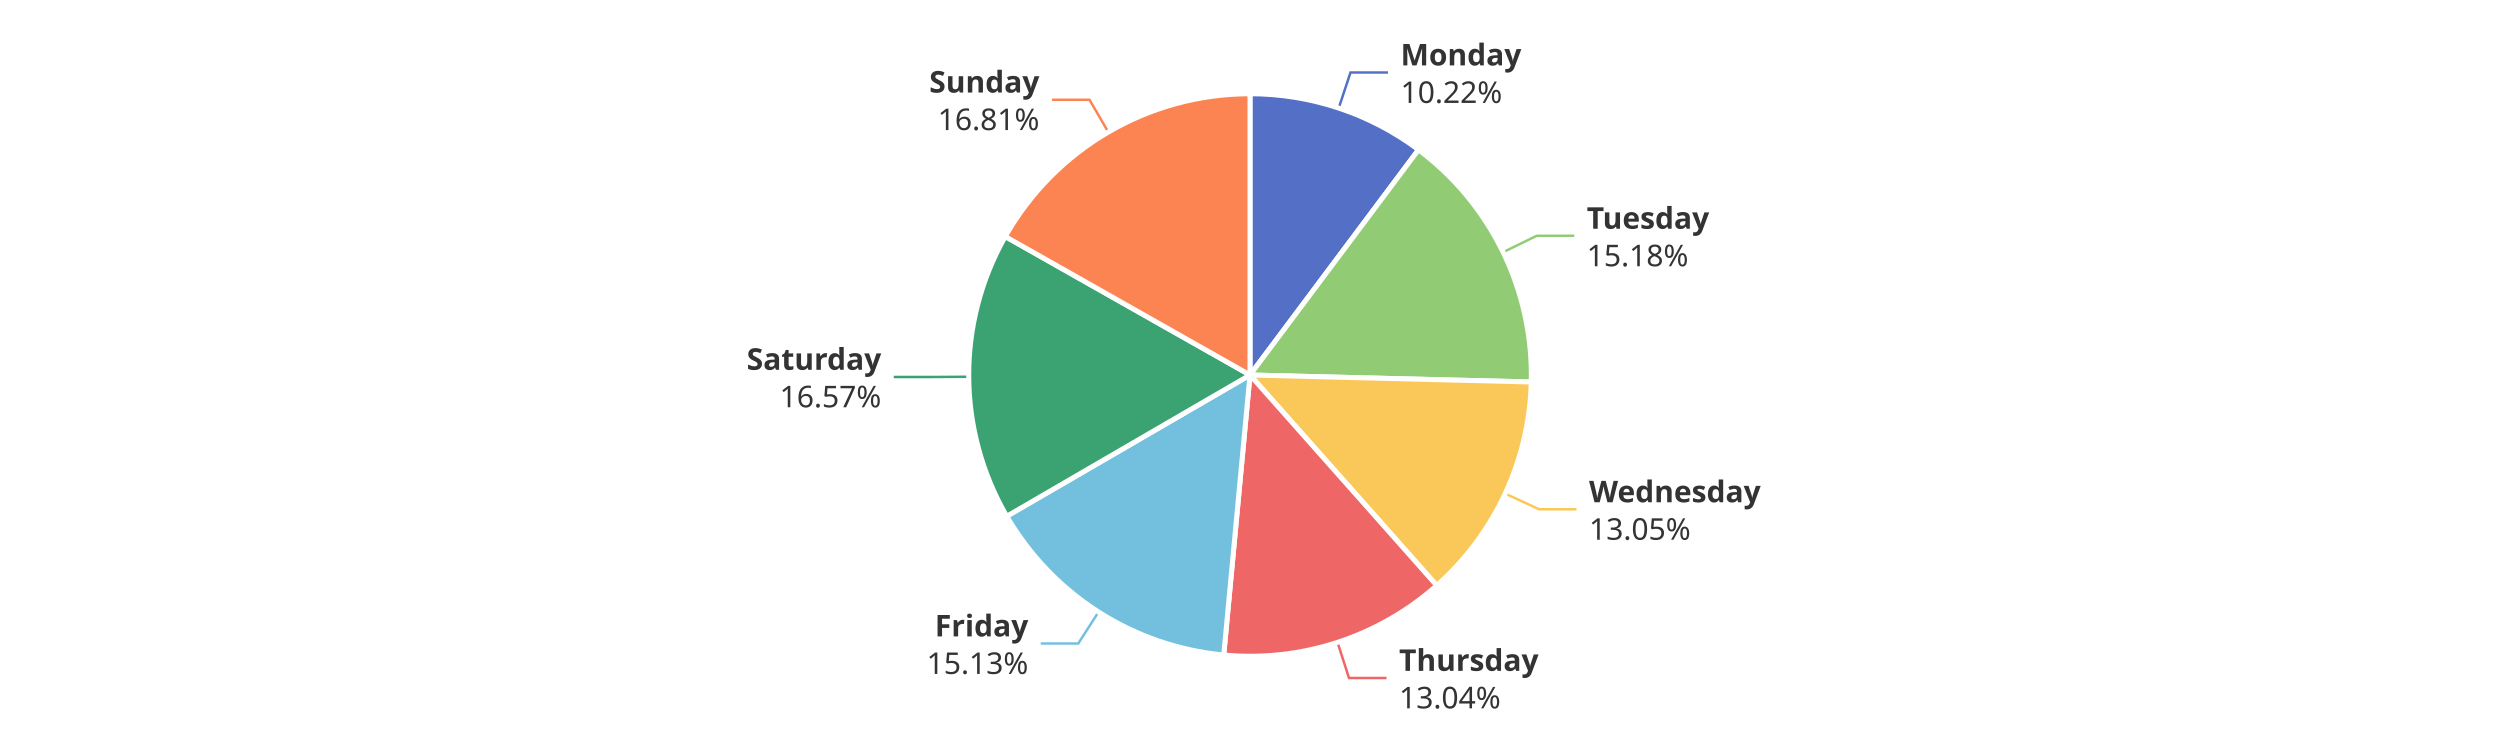
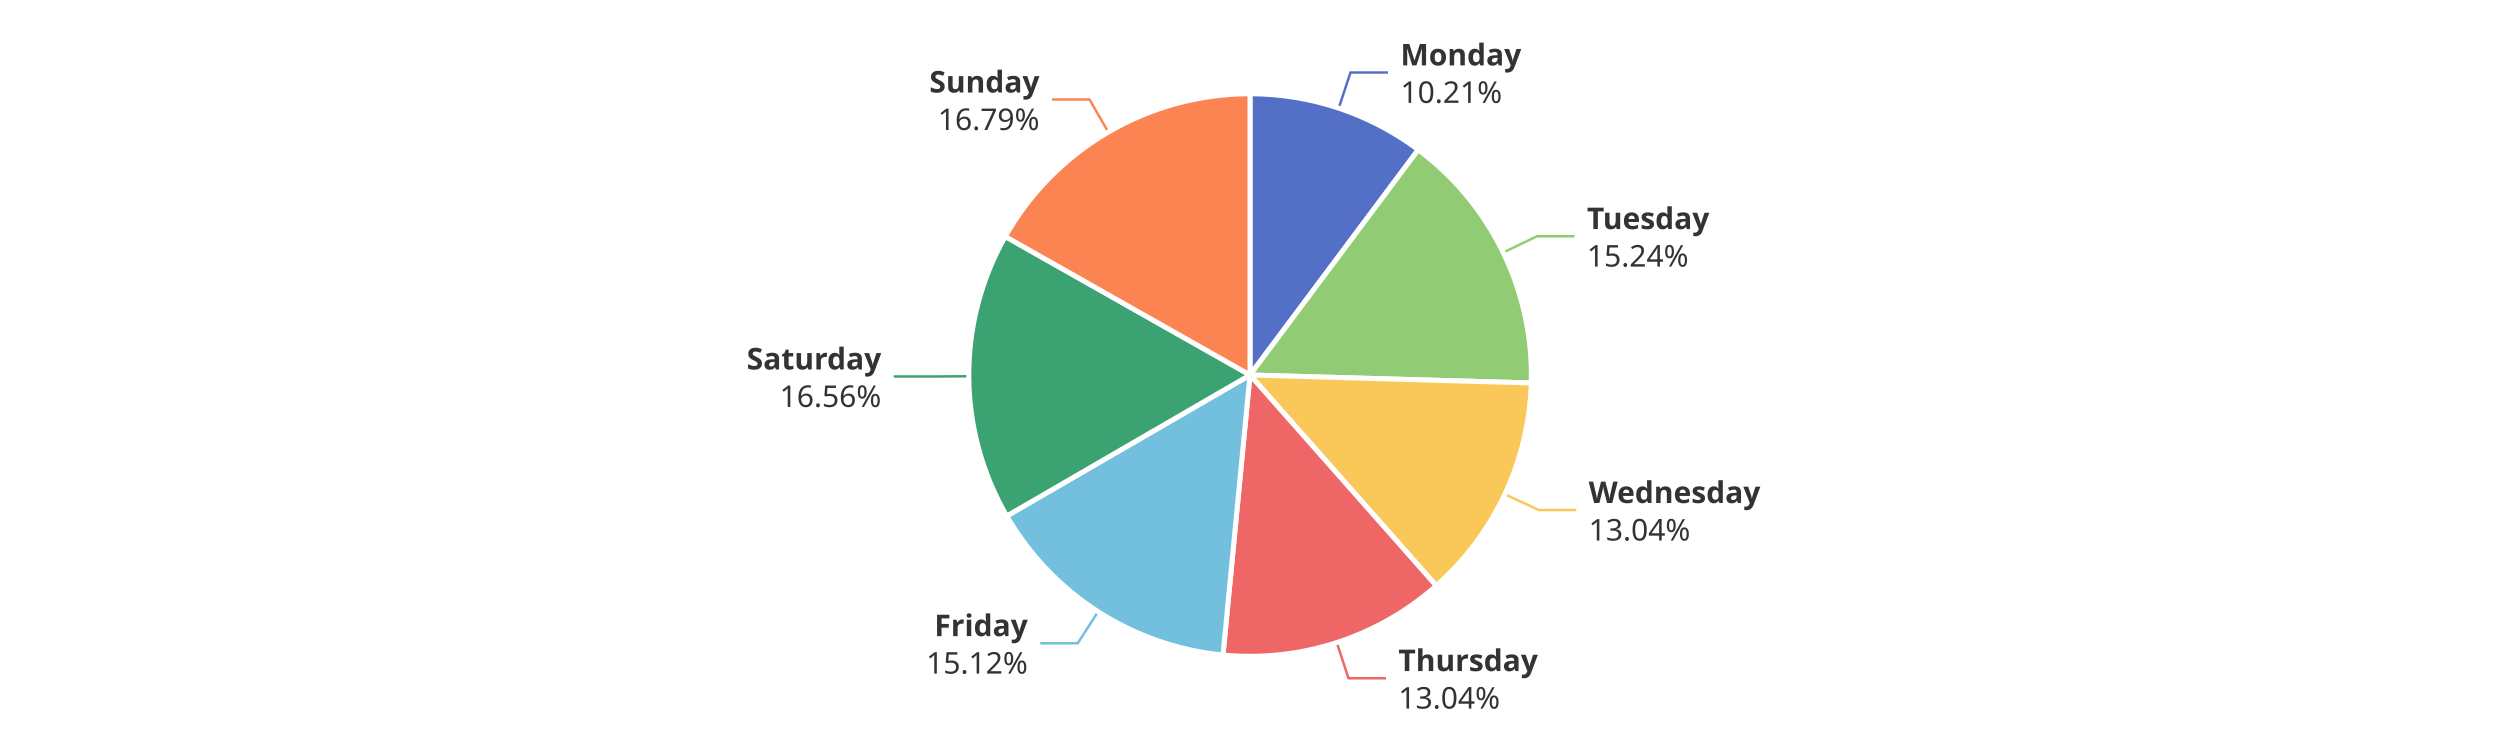
<svg xmlns="http://www.w3.org/2000/svg" width="1000" height="300" version="1.1" baseProfile="full" viewBox="0 0 1000 300">
  <rect width="1000" height="300" x="0" y="0" id="0" fill="#ffffff" />
  <polyline points="535.5 43.2 540.2 29 555.2 29" fill="none" stroke="#5470c6" />
-   <polyline points="601.2 100.9 614.7 94.3 629.7 94.3" fill="none" stroke="#91cc75" />
-   <polyline points="602 197.4 615.6 203.7 630.6 203.7" fill="none" stroke="#fac858" />
-   <polyline points="535 256.9 539.6 271.2 554.6 271.2" fill="none" stroke="#ee6666" />
-   <polyline points="439.4 244.8 431.3 257.4 416.3 257.4" fill="none" stroke="#73c0de" />
-   <polyline points="387.5 150.7 372.5 150.8 357.5 150.8" fill="none" stroke="#3ba272" />
-   <polyline points="443.3 52.8 435.8 39.9 420.8 39.9" fill="none" stroke="#fc8452" />
-   <path d="M500 37.5A112.5 112.5 0 0 1 567.4 59.9L500 150Z" fill="#5470c6" stroke="#fff" stroke-width="2" stroke-linejoin="round" />
-   <path d="M567.4 59.9A112.5 112.5 0 0 1 612.5 152.8L500 150Z" fill="#91cc75" stroke="#fff" stroke-width="2" stroke-linejoin="round" />
-   <path d="M612.5 152.8A112.5 112.5 0 0 1 574.7 234.2L500 150Z" fill="#fac858" stroke="#fff" stroke-width="2" stroke-linejoin="round" />
-   <path d="M574.7 234.2A112.5 112.5 0 0 1 489.5 262L500 150Z" fill="#ee6666" stroke="#fff" stroke-width="2" stroke-linejoin="round" />
-   <path d="M489.5 262A112.5 112.5 0 0 1 402.7 206.5L500 150Z" fill="#73c0de" stroke="#fff" stroke-width="2" stroke-linejoin="round" />
-   <path d="M402.7 206.5A112.5 112.5 0 0 1 402.1 94.6L500 150Z" fill="#3ba272" stroke="#fff" stroke-width="2" stroke-linejoin="round" />
+   <polyline points="601.3 101 614.8 94.5 629.8 94.5" fill="none" stroke="#91cc75" />
+   <polyline points="601.9 197.7 615.5 204 630.5 204" fill="none" stroke="#fac858" />
+   <polyline points="534.7 257 539.4 271.3 554.4 271.3" fill="none" stroke="#ee6666" />
+   <polyline points="439.2 244.7 431.1 257.3 416.1 257.3" fill="none" stroke="#73c0de" />
+   <polyline points="387.5 150.5 372.5 150.6 357.5 150.6" fill="none" stroke="#3ba272" />
+   <polyline points="443.3 52.8 435.8 39.8 420.8 39.8" fill="none" stroke="#fc8452" />
+   <path d="M500 37.5A112.5 112.5 0 0 1 567.3 59.9L500 150Z" fill="#5470c6" stroke="#fff" stroke-width="2" stroke-linejoin="round" />
+   <path d="M567.3 59.9A112.5 112.5 0 0 1 612.5 153.2L500 150Z" fill="#91cc75" stroke="#fff" stroke-width="2" stroke-linejoin="round" />
+   <path d="M612.5 153.2A112.5 112.5 0 0 1 574.5 234.3L500 150Z" fill="#fac858" stroke="#fff" stroke-width="2" stroke-linejoin="round" />
+   <path d="M574.5 234.3A112.5 112.5 0 0 1 489.2 262L500 150Z" fill="#ee6666" stroke="#fff" stroke-width="2" stroke-linejoin="round" />
+   <path d="M489.2 262A112.5 112.5 0 0 1 402.7 206.4L500 150Z" fill="#73c0de" stroke="#fff" stroke-width="2" stroke-linejoin="round" />
+   <path d="M402.7 206.4A112.5 112.5 0 0 1 402.1 94.6L500 150Z" fill="#3ba272" stroke="#fff" stroke-width="2" stroke-linejoin="round" />
  <path d="M402.1 94.6A112.5 112.5 0 0 1 500 37.5L500 150Z" fill="#fc8452" stroke="#fff" stroke-width="2" stroke-linejoin="round" />
-   <path d="M0 -15l42.8 0l0 30l-42.8 0Z" transform="translate(560.2368 29.0155)" fill="none" />
-   <text dominant-baseline="central" text-anchor="start" style="font-size:12px;font-family:sans-serif;font-weight:bold;" y="-7.5" transform="translate(560.2368 29.0155)" fill="#333" stroke="rgb(255,255,255)" stroke-width="2" paint-order="stroke" stroke-miterlimit="2">Monday</text>
-   <text dominant-baseline="central" text-anchor="start" style="font-size:12px;font-family:sans-serif;" y="7.5" transform="translate(560.2368 29.0155)" fill="#333" stroke="rgb(255,255,255)" stroke-width="2" paint-order="stroke" stroke-miterlimit="2">10.22%</text>
-   <path d="M0 -15l46.2 0l0 30l-46.2 0Z" transform="translate(634.7092 94.3398)" fill="none" />
-   <text dominant-baseline="central" text-anchor="start" style="font-size:12px;font-family:sans-serif;font-weight:bold;" y="-7.5" transform="translate(634.7092 94.3398)" fill="#333" stroke="rgb(255,255,255)" stroke-width="2" paint-order="stroke" stroke-miterlimit="2">Tuesday</text>
-   <text dominant-baseline="central" text-anchor="start" style="font-size:12px;font-family:sans-serif;" y="7.5" transform="translate(634.7092 94.3398)" fill="#333" stroke="rgb(255,255,255)" stroke-width="2" paint-order="stroke" stroke-miterlimit="2">15.18%</text>
-   <path d="M0 -15l63.6 0l0 30l-63.6 0Z" transform="translate(635.62 203.7426)" fill="none" />
-   <text dominant-baseline="central" text-anchor="start" style="font-size:12px;font-family:sans-serif;font-weight:bold;" y="-7.5" transform="translate(635.62 203.7426)" fill="#333" stroke="rgb(255,255,255)" stroke-width="2" paint-order="stroke" stroke-miterlimit="2">Wednesday</text>
-   <text dominant-baseline="central" text-anchor="start" style="font-size:12px;font-family:sans-serif;" y="7.5" transform="translate(635.62 203.7426)" fill="#333" stroke="rgb(255,255,255)" stroke-width="2" paint-order="stroke" stroke-miterlimit="2">13.05%</text>
-   <path d="M0 -15l50.2 0l0 30l-50.2 0Z" transform="translate(559.6282 271.1852)" fill="none" />
-   <text dominant-baseline="central" text-anchor="start" style="font-size:12px;font-family:sans-serif;font-weight:bold;" y="-7.5" transform="translate(559.6282 271.1852)" fill="#333" stroke="rgb(255,255,255)" stroke-width="2" paint-order="stroke" stroke-miterlimit="2">Thursday</text>
-   <text dominant-baseline="central" text-anchor="start" style="font-size:12px;font-family:sans-serif;" y="7.5" transform="translate(559.6282 271.1852)" fill="#333" stroke="rgb(255,255,255)" stroke-width="2" paint-order="stroke" stroke-miterlimit="2">13.04%</text>
-   <path d="M-40.9 -15l40.9 0l0 30l-40.9 0Z" transform="translate(411.3105 257.4151)" fill="none" />
-   <text dominant-baseline="central" text-anchor="end" style="font-size:12px;font-family:sans-serif;font-weight:bold;" y="-7.5" transform="translate(411.3105 257.4151)" fill="#333" stroke="rgb(255,255,255)" stroke-width="2" paint-order="stroke" stroke-miterlimit="2">Friday</text>
-   <text dominant-baseline="central" text-anchor="end" style="font-size:12px;font-family:sans-serif;" y="7.5" transform="translate(411.3105 257.4151)" fill="#333" stroke="rgb(255,255,255)" stroke-width="2" paint-order="stroke" stroke-miterlimit="2">15.13%</text>
-   <path d="M-48.2 -15l48.2 0l0 30l-48.2 0Z" transform="translate(352.5023 150.761)" fill="none" />
-   <text dominant-baseline="central" text-anchor="end" style="font-size:12px;font-family:sans-serif;font-weight:bold;" y="-7.5" transform="translate(352.5023 150.761)" fill="#333" stroke="rgb(255,255,255)" stroke-width="2" paint-order="stroke" stroke-miterlimit="2">Saturday</text>
-   <text dominant-baseline="central" text-anchor="end" style="font-size:12px;font-family:sans-serif;" y="7.5" transform="translate(352.5023 150.761)" fill="#333" stroke="rgb(255,255,255)" stroke-width="2" paint-order="stroke" stroke-miterlimit="2">16.57%</text>
-   <path d="M-40.9 -15l40.9 0l0 30l-40.9 0Z" transform="translate(415.7534 39.8699)" fill="none" />
-   <text dominant-baseline="central" text-anchor="end" style="font-size:12px;font-family:sans-serif;font-weight:bold;" y="-7.5" transform="translate(415.7534 39.8699)" fill="#333" stroke="rgb(255,255,255)" stroke-width="2" paint-order="stroke" stroke-miterlimit="2">Sunday</text>
-   <text dominant-baseline="central" text-anchor="end" style="font-size:12px;font-family:sans-serif;" y="7.5" transform="translate(415.7534 39.8699)" fill="#333" stroke="rgb(255,255,255)" stroke-width="2" paint-order="stroke" stroke-miterlimit="2">16.81%</text>
+   <path d="M0 -15l42.8 0l0 30l-42.8 0Z" transform="translate(560.1949 29.0016)" fill="none" />
+   <text dominant-baseline="central" text-anchor="start" style="font-size:12px;font-family:sans-serif;font-weight:bold;" y="-7.5" transform="translate(560.1949 29.0016)" fill="#333" stroke="rgb(255,255,255)" stroke-width="2" paint-order="stroke" stroke-miterlimit="2">Monday</text>
+   <text dominant-baseline="central" text-anchor="start" style="font-size:12px;font-family:sans-serif;" y="7.5" transform="translate(560.1949 29.0016)" fill="#333" stroke="rgb(255,255,255)" stroke-width="2" paint-order="stroke" stroke-miterlimit="2">10.21%</text>
+   <path d="M0 -15l46.2 0l0 30l-46.2 0Z" transform="translate(634.7728 94.4711)" fill="none" />
+   <text dominant-baseline="central" text-anchor="start" style="font-size:12px;font-family:sans-serif;font-weight:bold;" y="-7.5" transform="translate(634.7728 94.4711)" fill="#333" stroke="rgb(255,255,255)" stroke-width="2" paint-order="stroke" stroke-miterlimit="2">Tuesday</text>
+   <text dominant-baseline="central" text-anchor="start" style="font-size:12px;font-family:sans-serif;" y="7.5" transform="translate(634.7728 94.4711)" fill="#333" stroke="rgb(255,255,255)" stroke-width="2" paint-order="stroke" stroke-miterlimit="2">15.24%</text>
+   <path d="M0 -15l63.6 0l0 30l-63.6 0Z" transform="translate(635.4784 204.0461)" fill="none" />
+   <text dominant-baseline="central" text-anchor="start" style="font-size:12px;font-family:sans-serif;font-weight:bold;" y="-7.5" transform="translate(635.4784 204.0461)" fill="#333" stroke="rgb(255,255,255)" stroke-width="2" paint-order="stroke" stroke-miterlimit="2">Wednesday</text>
+   <text dominant-baseline="central" text-anchor="start" style="font-size:12px;font-family:sans-serif;" y="7.5" transform="translate(635.4784 204.0461)" fill="#333" stroke="rgb(255,255,255)" stroke-width="2" paint-order="stroke" stroke-miterlimit="2">13.04%</text>
+   <path d="M0 -15l50.2 0l0 30l-50.2 0Z" transform="translate(559.3578 271.2733)" fill="none" />
+   <text dominant-baseline="central" text-anchor="start" style="font-size:12px;font-family:sans-serif;font-weight:bold;" y="-7.5" transform="translate(559.3578 271.2733)" fill="#333" stroke="rgb(255,255,255)" stroke-width="2" paint-order="stroke" stroke-miterlimit="2">Thursday</text>
+   <text dominant-baseline="central" text-anchor="start" style="font-size:12px;font-family:sans-serif;" y="7.5" transform="translate(559.3578 271.2733)" fill="#333" stroke="rgb(255,255,255)" stroke-width="2" paint-order="stroke" stroke-miterlimit="2">13.04%</text>
+   <path d="M-40.9 -15l40.9 0l0 30l-40.9 0Z" transform="translate(411.1142 257.2893)" fill="none" />
+   <text dominant-baseline="central" text-anchor="end" style="font-size:12px;font-family:sans-serif;font-weight:bold;" y="-7.5" transform="translate(411.1142 257.2893)" fill="#333" stroke="rgb(255,255,255)" stroke-width="2" paint-order="stroke" stroke-miterlimit="2">Friday</text>
+   <text dominant-baseline="central" text-anchor="end" style="font-size:12px;font-family:sans-serif;" y="7.5" transform="translate(411.1142 257.2893)" fill="#333" stroke="rgb(255,255,255)" stroke-width="2" paint-order="stroke" stroke-miterlimit="2">15.12%</text>
+   <path d="M-48.2 -15l48.2 0l0 30l-48.2 0Z" transform="translate(352.5015 150.6208)" fill="none" />
+   <text dominant-baseline="central" text-anchor="end" style="font-size:12px;font-family:sans-serif;font-weight:bold;" y="-7.5" transform="translate(352.5015 150.6208)" fill="#333" stroke="rgb(255,255,255)" stroke-width="2" paint-order="stroke" stroke-miterlimit="2">Saturday</text>
+   <text dominant-baseline="central" text-anchor="end" style="font-size:12px;font-family:sans-serif;" y="7.5" transform="translate(352.5015 150.6208)" fill="#333" stroke="rgb(255,255,255)" stroke-width="2" paint-order="stroke" stroke-miterlimit="2">16.56%</text>
+   <path d="M-40.9 -15l40.9 0l0 30l-40.9 0Z" transform="translate(415.7939 39.8464)" fill="none" />
+   <text dominant-baseline="central" text-anchor="end" style="font-size:12px;font-family:sans-serif;font-weight:bold;" y="-7.5" transform="translate(415.7939 39.8464)" fill="#333" stroke="rgb(255,255,255)" stroke-width="2" paint-order="stroke" stroke-miterlimit="2">Sunday</text>
+   <text dominant-baseline="central" text-anchor="end" style="font-size:12px;font-family:sans-serif;" y="7.5" transform="translate(415.7939 39.8464)" fill="#333" stroke="rgb(255,255,255)" stroke-width="2" paint-order="stroke" stroke-miterlimit="2">16.79%</text>
</svg>
